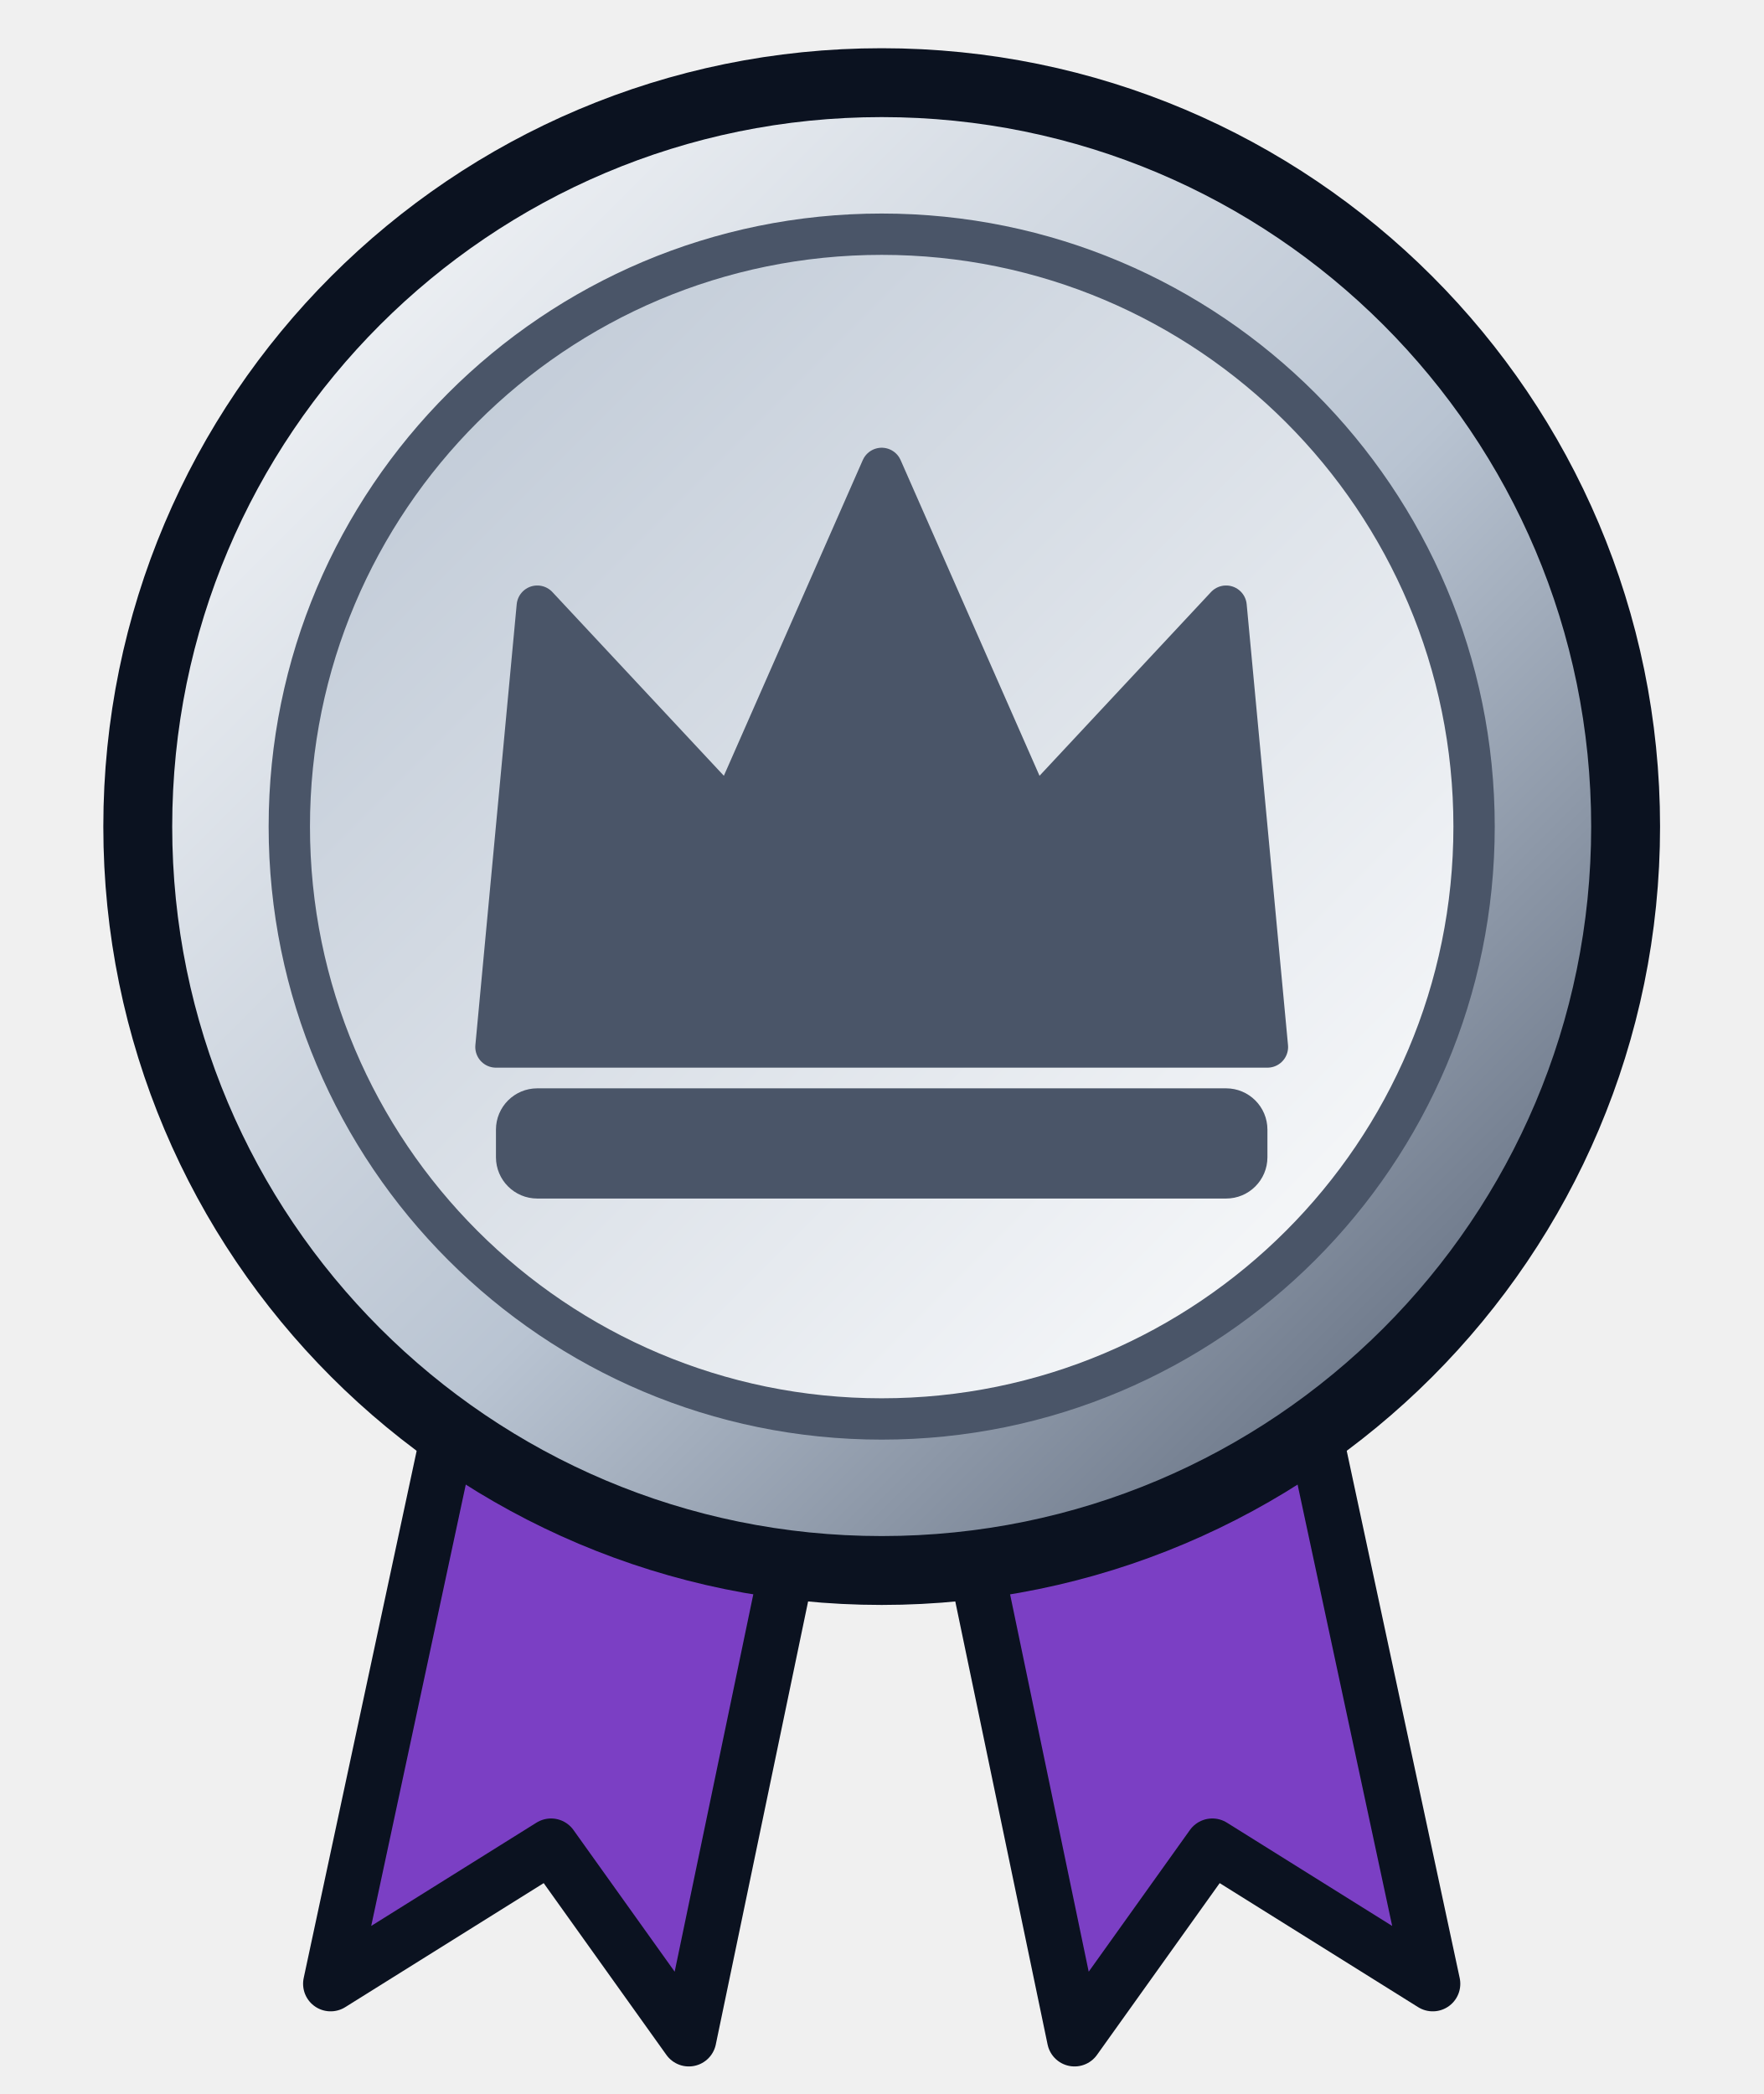
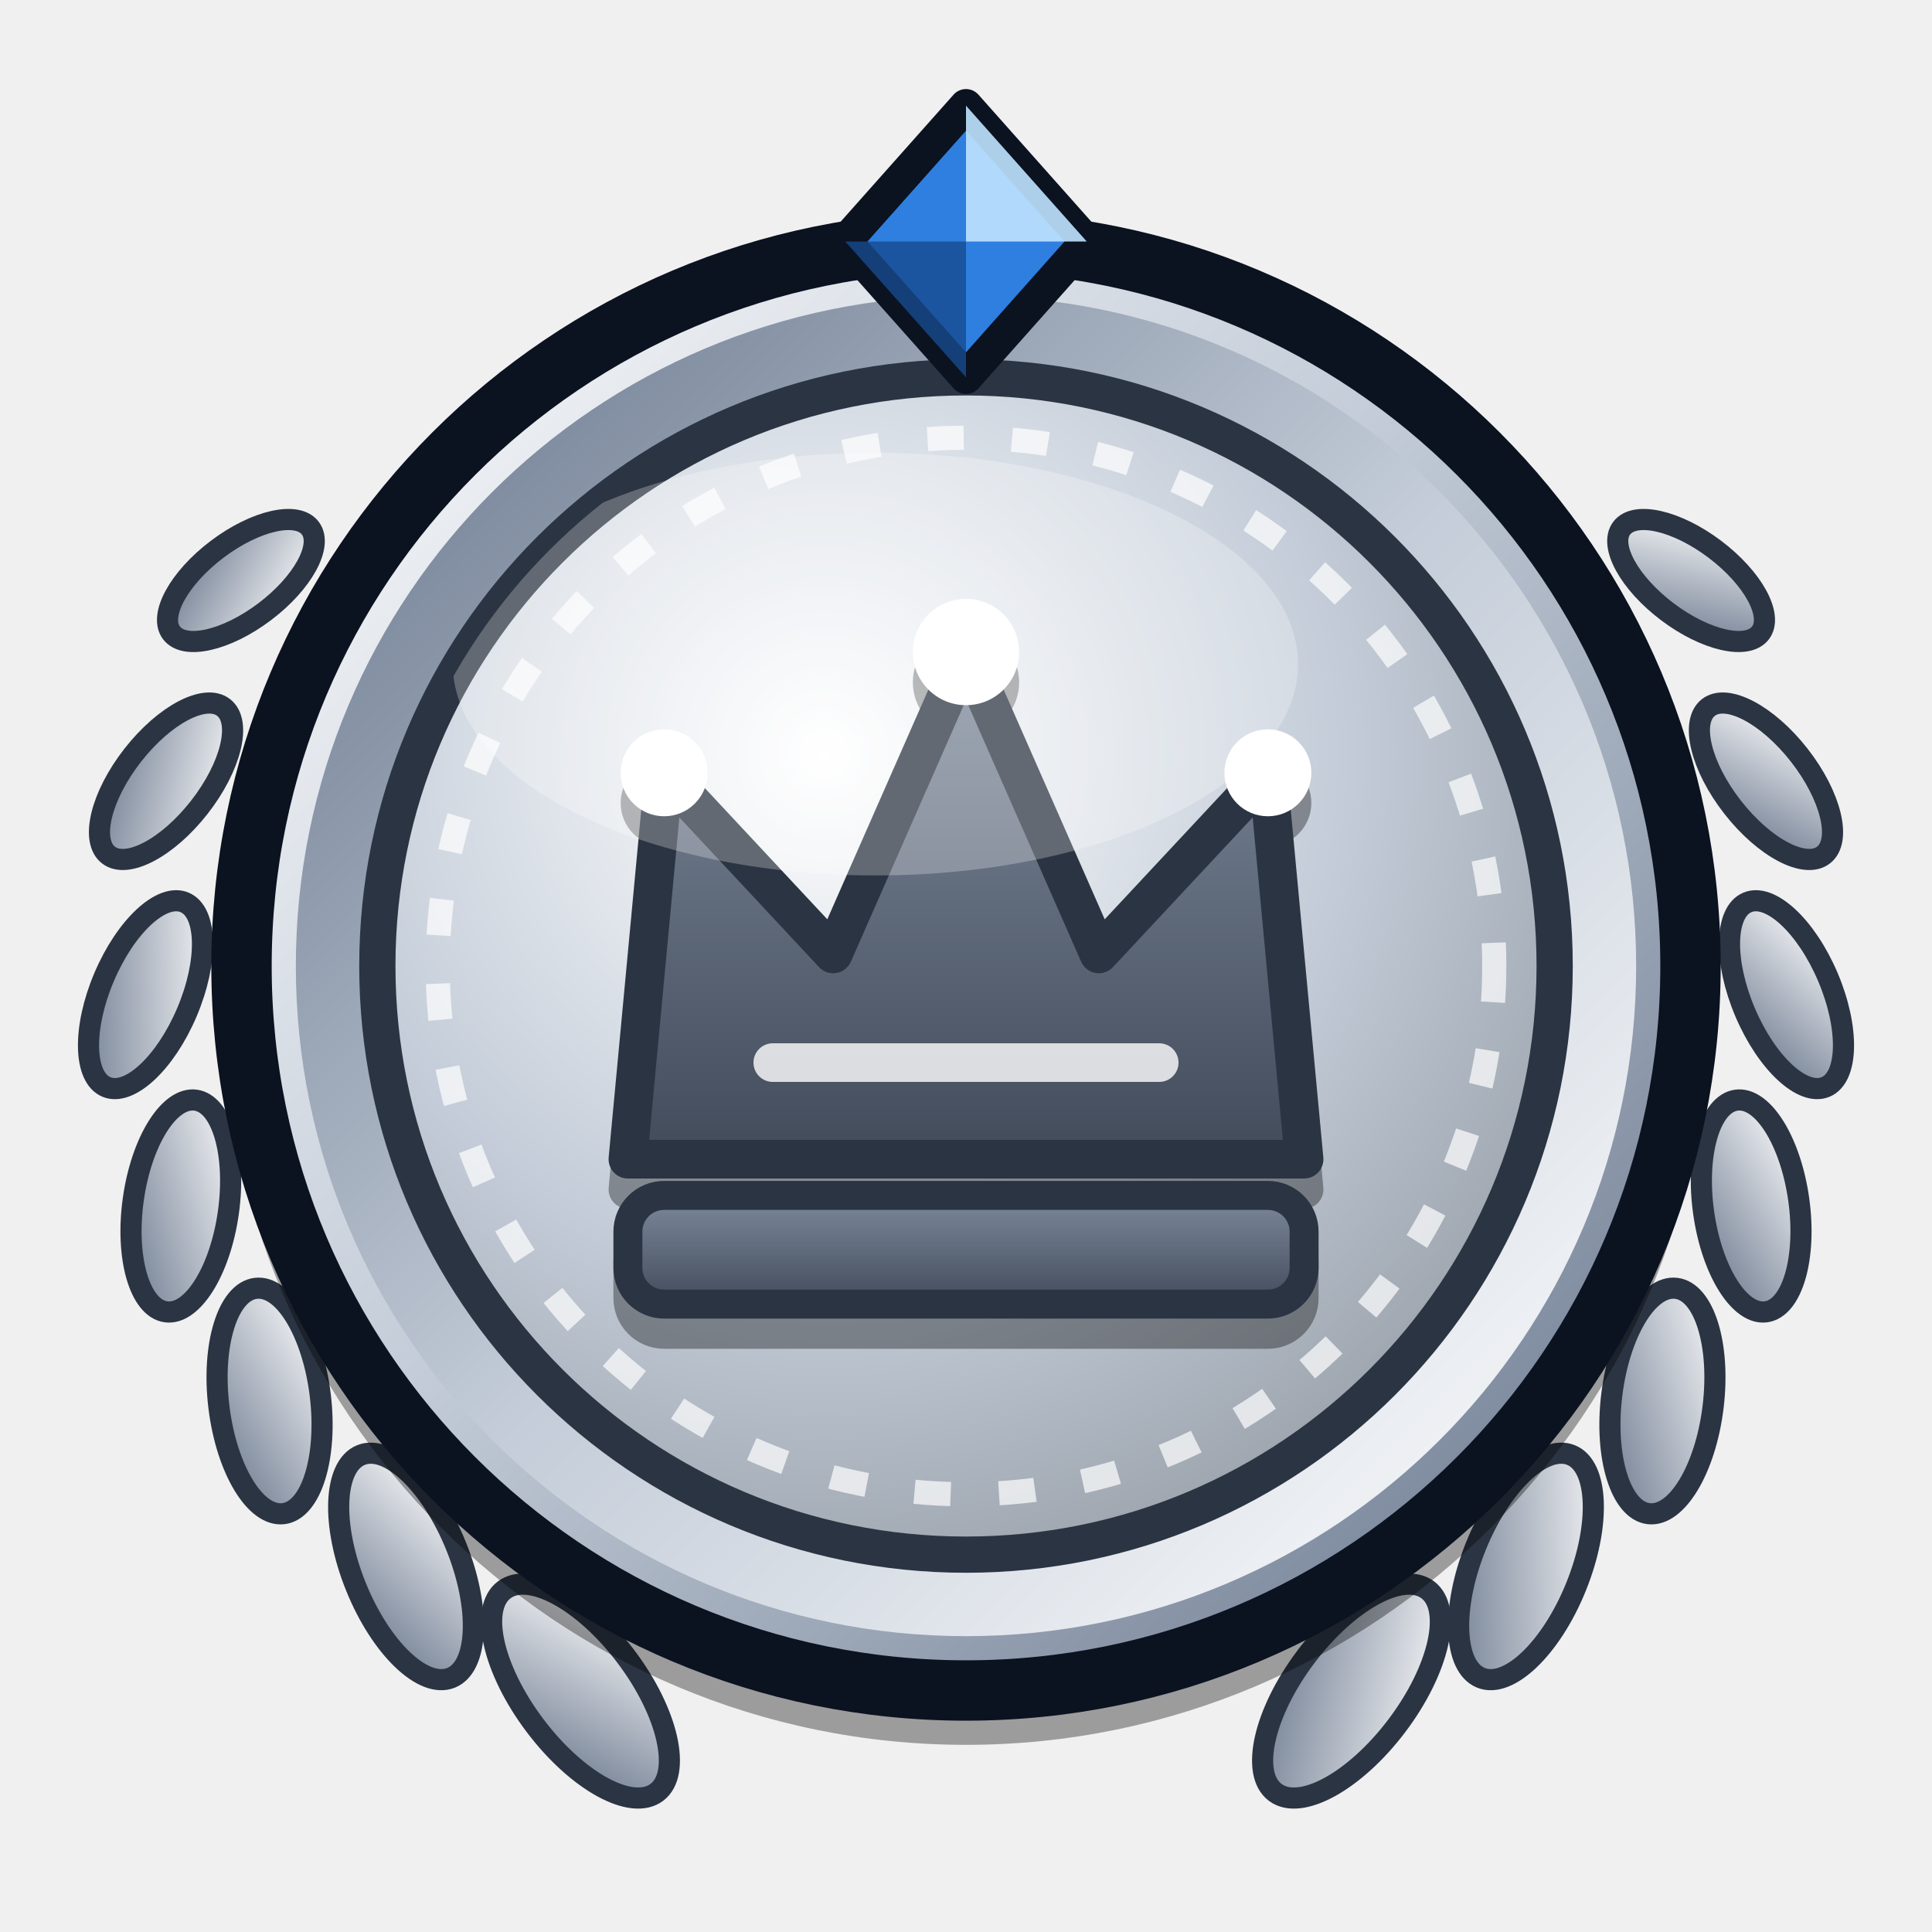
- <svg xmlns="http://www.w3.org/2000/svg" viewBox="0 0 64 76" width="64" height="76">
+ <svg xmlns="http://www.w3.org/2000/svg" viewBox="0 -2 64 64" width="64" height="64">
  <defs>
-     <linearGradient id="metal" x1="0" y1="0" x2="1" y2="1">
+     <linearGradient id="ring" x1="0" y1="0" x2="1" y2="1">
      <stop offset="0" stop-color="#ffffff" />
-       <stop offset="0.55" stop-color="#b9c4d2" />
-       <stop offset="1" stop-color="#4a5568" />
+       <stop offset="0.45" stop-color="#c3ccd8" />
+       <stop offset="1" stop-color="#66748a" />
    </linearGradient>
-     <linearGradient id="inner" x1="1" y1="1" x2="0" y2="0">
+     <linearGradient id="ringInner" x1="1" y1="1" x2="0" y2="0">
      <stop offset="0" stop-color="#ffffff" />
-       <stop offset="1" stop-color="#b9c4d2" />
+       <stop offset="0.5" stop-color="#c3ccd8" />
+       <stop offset="1" stop-color="#66748a" />
    </linearGradient>
+     <radialGradient id="disc" cx="0.38" cy="0.32" r="0.8">
+       <stop offset="0" stop-color="#ffffff" />
+       <stop offset="0.55" stop-color="#c3ccd8" />
+       <stop offset="1" stop-color="#9299a2" />
+     </radialGradient>
+     <linearGradient id="emb" x1="0" y1="0" x2="0" y2="1">
+       <stop offset="0" stop-color="#7d899c" />
+       <stop offset="1" stop-color="#424b5a" />
+     </linearGradient>
+     <linearGradient id="leaf" x1="0" y1="0" x2="1" y2="1">
+       <stop offset="0" stop-color="#ffffff" />
+       <stop offset="1" stop-color="#66748a" />
+     </linearGradient>
+     <radialGradient id="rays" cx="0.5" cy="0.5" r="0.5">
+       <stop offset="0.4" stop-color="#fff1a0" stop-opacity="1" />
+       <stop offset="0.8" stop-color="#ffc83a" stop-opacity="0.75" />
+       <stop offset="1" stop-color="#ffb000" stop-opacity="0.15" />
+     </radialGradient>
+     <clipPath id="discClip">
+       <circle cx="32" cy="30" r="19.5" />
+     </clipPath>
  </defs>
-   <path d="M18 44 L12 72 L20 67 L25 74 L30 50 Z" fill="#7b3fc4" stroke="#0b1220" stroke-width="2" stroke-linejoin="round" />
-   <path d="M46 44 L52 72 L44 67 L39 74 L34 50 Z" fill="#7b3fc4" stroke="#0b1220" stroke-width="2" stroke-linejoin="round" />
-   <circle cx="32" cy="30" r="27" fill="url(#metal)" stroke="#0b1220" stroke-width="2.5" />
-   <circle cx="32" cy="30" r="21.5" fill="url(#inner)" stroke="#4a5568" stroke-width="1.5" />
  <g>
-     <path d="M18 38 L19.5 22 L26.5 29.5 L32 17 L37.5 29.5 L44.5 22 L46 38 Z" fill="#4a5568" stroke="#4a5568" stroke-width="1.5" stroke-linejoin="round" />
-     <rect x="18" y="39.5" width="28" height="4" rx="1.5" fill="#4a5568" />
+     <ellipse cx="44.77" cy="54.02" rx="4.20" ry="1.89" transform="rotate(127.0 44.77 54.02)" fill="url(#leaf)" stroke="#2b3442" stroke-width="0.7" />
+     <ellipse cx="50.55" cy="49.89" rx="3.98" ry="1.79" transform="rotate(112.0 50.55 49.89)" fill="url(#leaf)" stroke="#2b3442" stroke-width="0.7" />
+     <ellipse cx="55.07" cy="44.41" rx="3.76" ry="1.69" transform="rotate(97.0 55.07 44.41)" fill="url(#leaf)" stroke="#2b3442" stroke-width="0.7" />
+     <ellipse cx="58.01" cy="37.95" rx="3.54" ry="1.59" transform="rotate(82.0 58.01 37.95)" fill="url(#leaf)" stroke="#2b3442" stroke-width="0.7" />
+     <ellipse cx="59.18" cy="30.95" rx="3.32" ry="1.49" transform="rotate(67.0 59.18 30.95)" fill="url(#leaf)" stroke="#2b3442" stroke-width="0.7" />
+     <ellipse cx="58.50" cy="23.88" rx="3.10" ry="1.40" transform="rotate(52.0 58.50 23.88)" fill="url(#leaf)" stroke="#2b3442" stroke-width="0.7" />
+     <ellipse cx="56.02" cy="17.23" rx="2.88" ry="1.30" transform="rotate(37.0 56.02 17.23)" fill="url(#leaf)" stroke="#2b3442" stroke-width="0.7" />
+     <ellipse cx="19.23" cy="54.02" rx="4.20" ry="1.89" transform="rotate(53.0 19.23 54.02)" fill="url(#leaf)" stroke="#2b3442" stroke-width="0.7" />
+     <ellipse cx="13.45" cy="49.89" rx="3.98" ry="1.79" transform="rotate(68.0 13.45 49.89)" fill="url(#leaf)" stroke="#2b3442" stroke-width="0.7" />
+     <ellipse cx="8.93" cy="44.41" rx="3.76" ry="1.69" transform="rotate(83.0 8.93 44.41)" fill="url(#leaf)" stroke="#2b3442" stroke-width="0.7" />
+     <ellipse cx="5.99" cy="37.95" rx="3.54" ry="1.59" transform="rotate(98.0 5.99 37.95)" fill="url(#leaf)" stroke="#2b3442" stroke-width="0.7" />
+     <ellipse cx="4.82" cy="30.95" rx="3.32" ry="1.49" transform="rotate(113.0 4.82 30.95)" fill="url(#leaf)" stroke="#2b3442" stroke-width="0.7" />
+     <ellipse cx="5.50" cy="23.88" rx="3.10" ry="1.40" transform="rotate(128.0 5.50 23.88)" fill="url(#leaf)" stroke="#2b3442" stroke-width="0.7" />
+     <ellipse cx="7.98" cy="17.23" rx="2.88" ry="1.30" transform="rotate(143.0 7.98 17.23)" fill="url(#leaf)" stroke="#2b3442" stroke-width="0.7" />
  </g>
+   <circle cx="32" cy="31.2" r="24.6" fill="#000" opacity="0.35" />
+   <circle cx="32" cy="30" r="24" fill="url(#ring)" stroke="#0b1220" stroke-width="2" />
+   <circle cx="32" cy="30" r="22.2" fill="url(#ringInner)" />
+   <circle cx="32" cy="30" r="19.5" fill="url(#disc)" stroke="#2b3442" stroke-width="1.2" />
+   <circle cx="32" cy="30" r="17.5" fill="none" stroke="#ffffff" stroke-width="0.8" stroke-dasharray="1.2 1.6" opacity="0.7" />
+   <g transform="translate(0 1)" opacity="0.35">
+     <g transform="translate(32 30) scale(0.8) translate(-32 -30)">
+       <path d="M18 38 L19.5 22 L26.5 29.5 L32 17 L37.5 29.5 L44.5 22 L46 38 Z" fill="#000" stroke="#000" stroke-width="1.6" stroke-linejoin="round" />
+       <rect x="18" y="39.5" width="28" height="4.5" rx="1.5" fill="#000" stroke="#000" stroke-width="1.2" />
+       <circle cx="32" cy="17" r="2.2" fill="#000" />
+       <circle cx="19.5" cy="22" r="1.8" fill="#000" />
+       <circle cx="44.5" cy="22" r="1.8" fill="#000" />
+       <path d="M24 34 H40" stroke="#000" stroke-width="1.6" stroke-linecap="round" opacity="0.8" />
+     </g>
+   </g>
+   <g transform="translate(32 30) scale(0.8) translate(-32 -30)">
+     <path d="M18 38 L19.5 22 L26.5 29.5 L32 17 L37.5 29.5 L44.5 22 L46 38 Z" fill="url(#emb)" stroke="#2b3442" stroke-width="1.6" stroke-linejoin="round" />
+     <rect x="18" y="39.5" width="28" height="4.5" rx="1.5" fill="url(#emb)" stroke="#2b3442" stroke-width="1.2" />
+     <circle cx="32" cy="17" r="2.2" fill="#ffffff" />
+     <circle cx="19.5" cy="22" r="1.8" fill="#ffffff" />
+     <circle cx="44.5" cy="22" r="1.8" fill="#ffffff" />
+     <path d="M24 34 H40" stroke="#ffffff" stroke-width="1.6" stroke-linecap="round" opacity="0.8" />
+   </g>
+   <ellipse cx="29" cy="20" rx="14" ry="7" fill="#fff" opacity="0.26" clip-path="url(#discClip)" />
+   <path d="M32 1.5 L36 6 L32 10.5 L28 6 Z" fill="#2f7fe0" stroke="#0b1220" stroke-width="1.1" stroke-linejoin="round" />
+   <path d="M32 1.5 L36 6 L32 6 Z" fill="#bfe3ff" opacity="0.9" />
+   <path d="M32 10.5 L28 6 L32 6 Z" fill="#174a8f" opacity="0.8" />
</svg>
